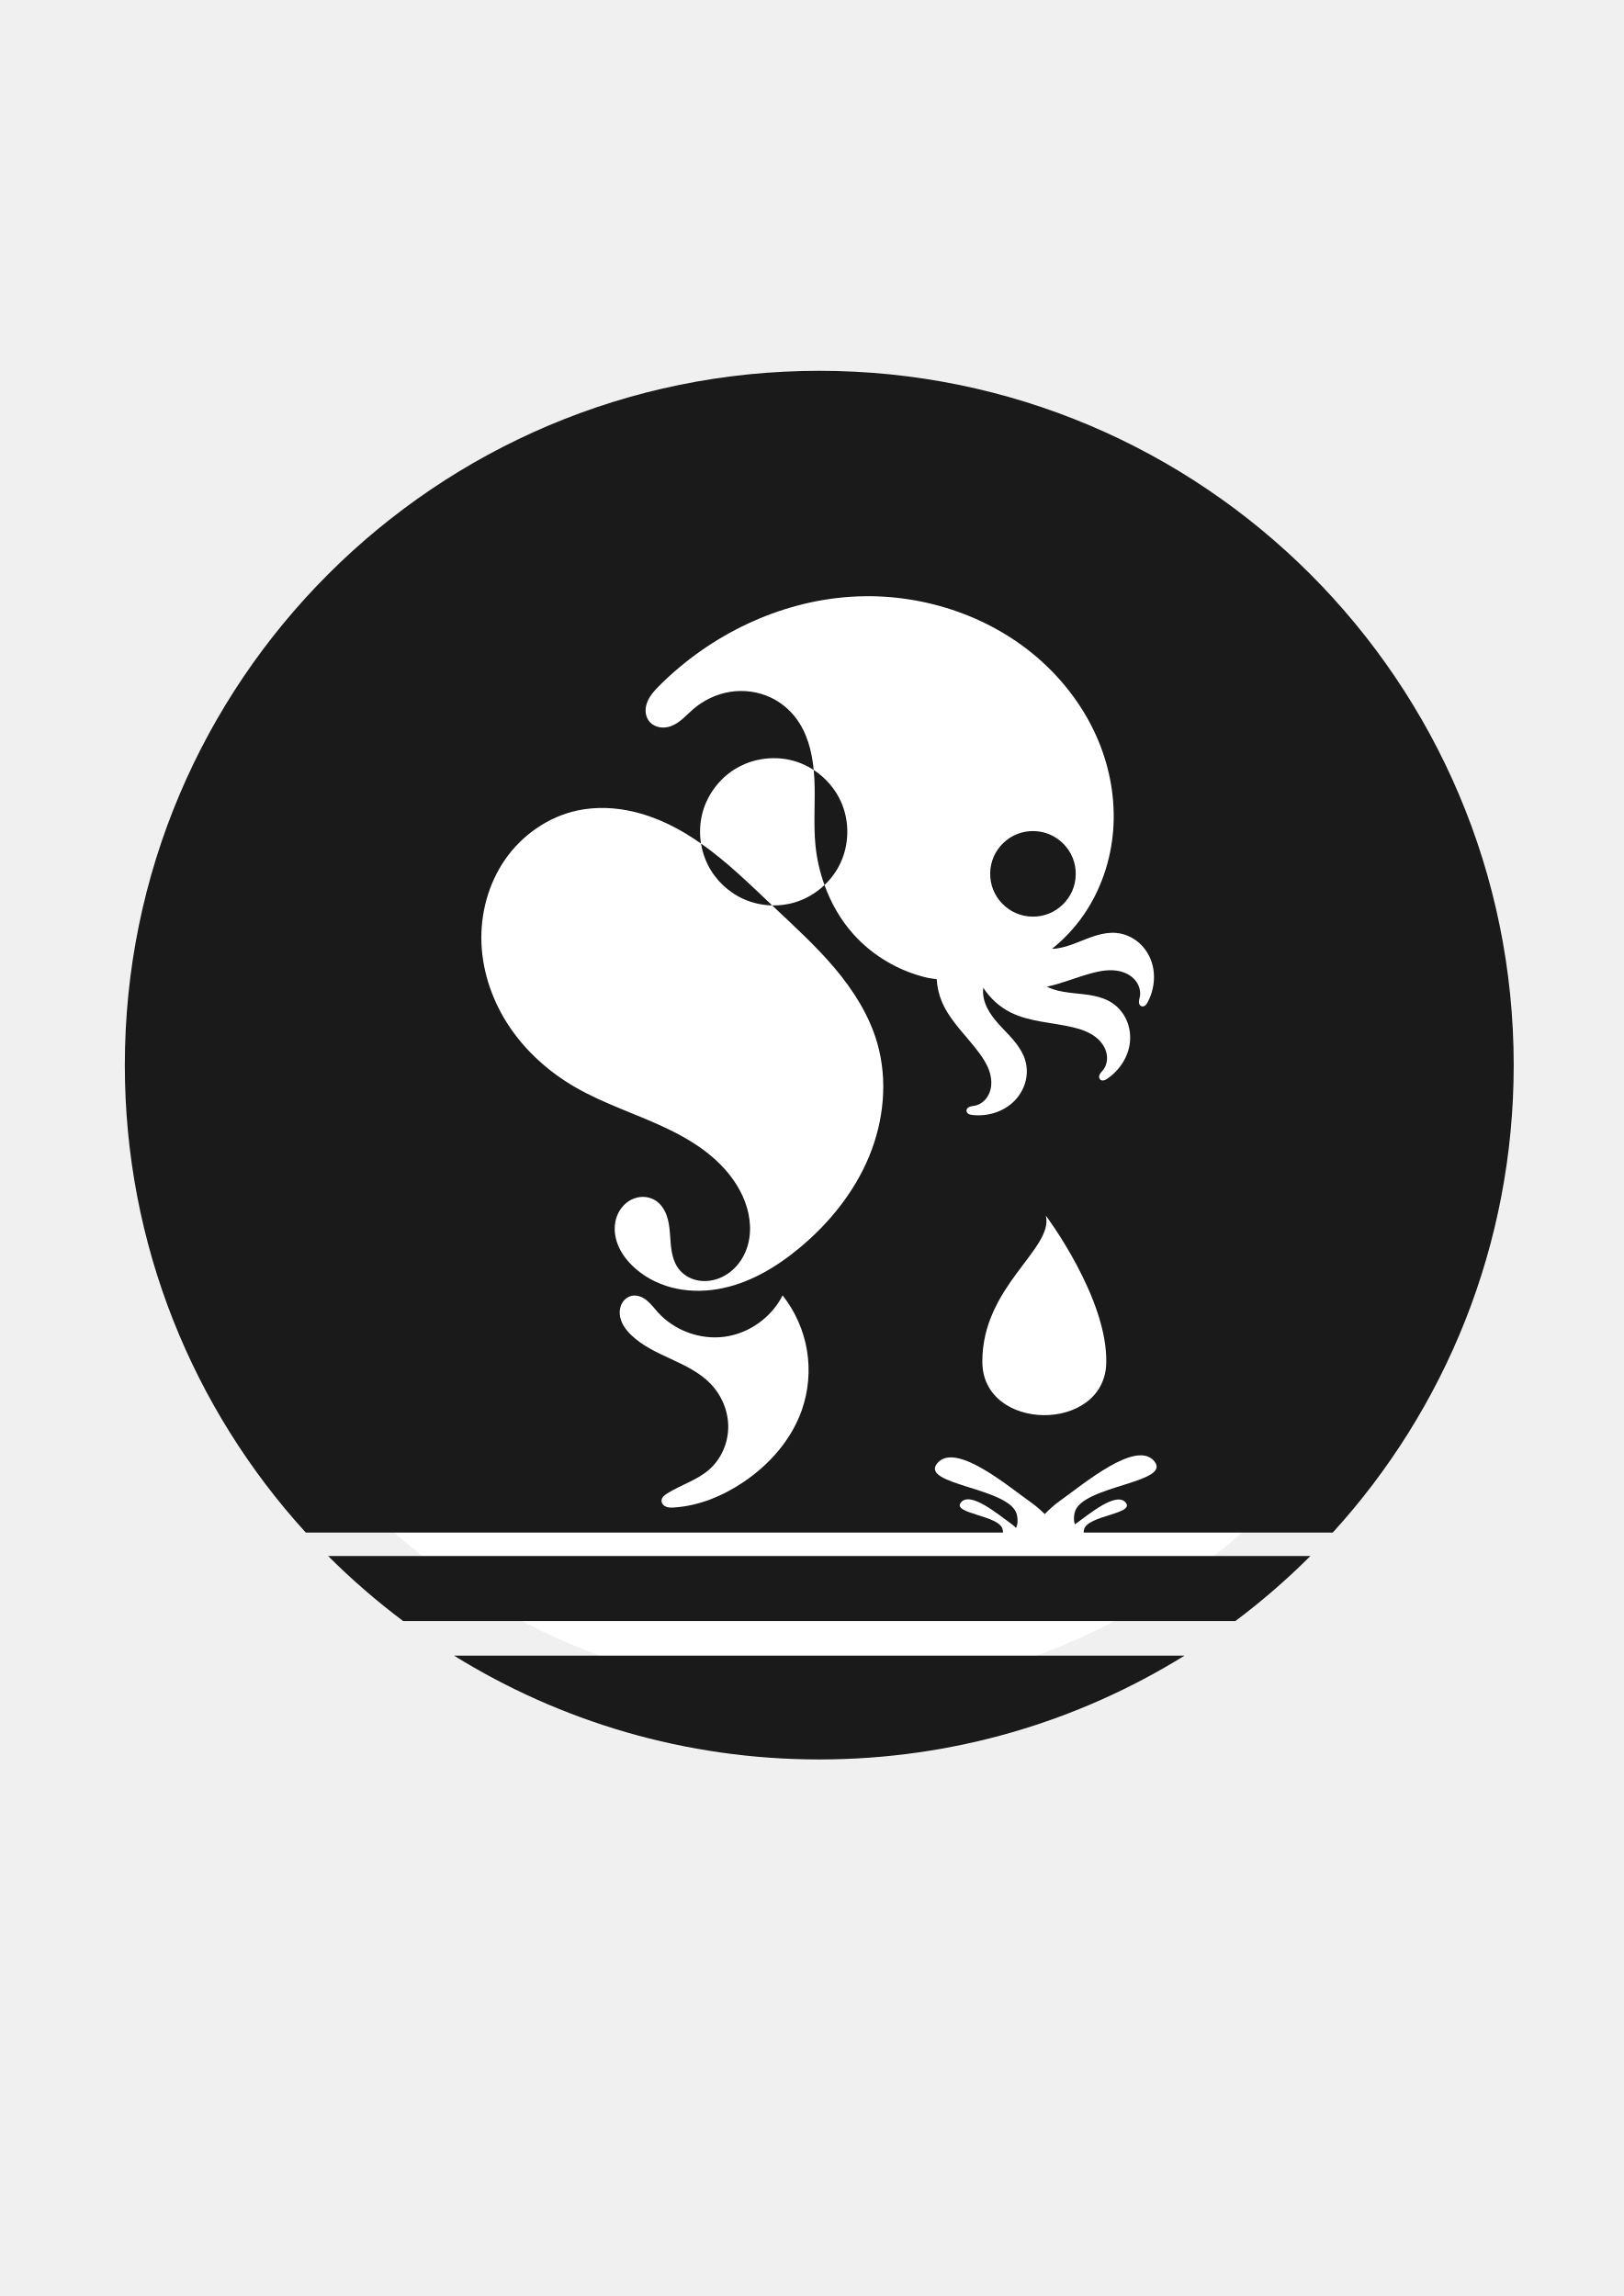
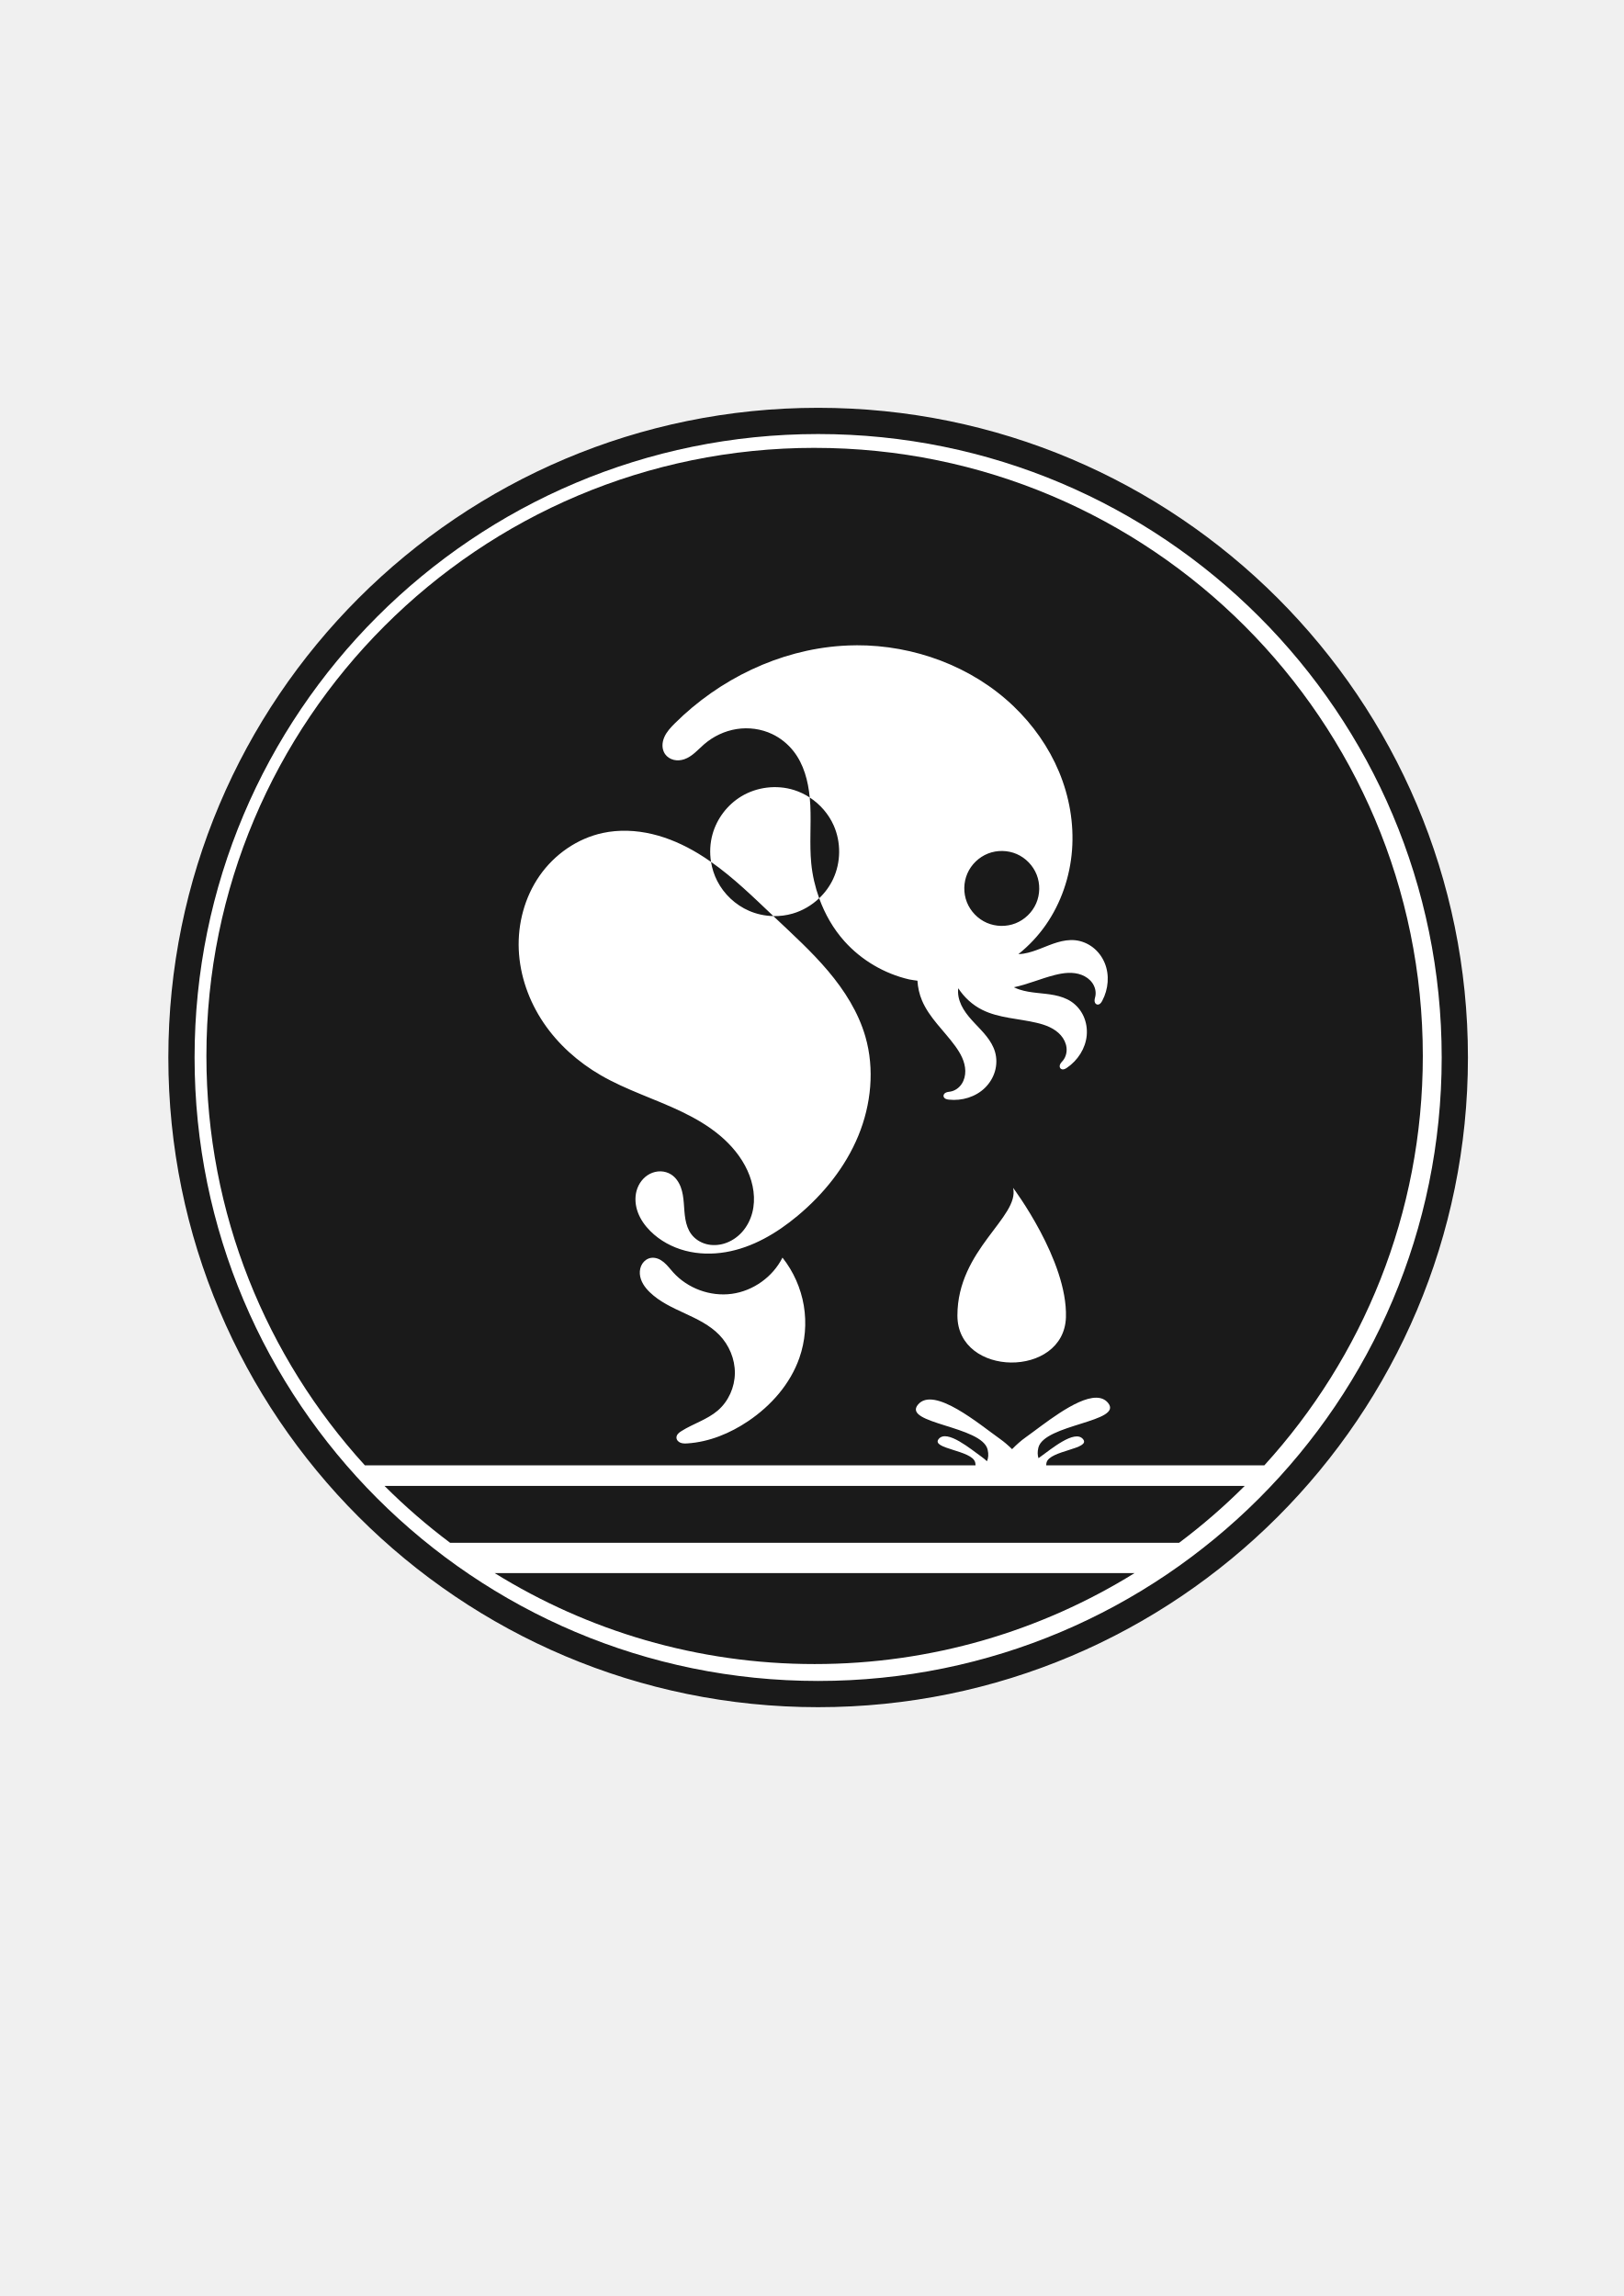
<svg xmlns="http://www.w3.org/2000/svg" width="210mm" height="297mm" viewBox="0 0 210 297" version="1.1" id="svg5">
  <defs id="defs2">
    </defs>
  <g id="layer1">
-     <circle style="fill:#ffffff;stroke-width:0.893;stroke-linecap:round;stroke-linejoin:round" id="path1" cx="105.813" cy="136.793" r="82.344" />
-     <path id="path2" style="fill:#1a1a1a;fill-opacity:1;stroke-width:1.358;stroke-linecap:round;stroke-linejoin:round" d="M 105.959 47.966 C 56.356 47.966 16.144 88.177 16.144 137.78 C 16.144 161.07 25.01 182.287 39.548 198.246 L 172.37 198.246 C 186.908 182.287 195.774 161.069 195.774 137.78 C 195.774 88.177 155.562 47.965 105.959 47.966 z M 112.107 77.122 C 120.629 77.087 129.194 80.238 135.344 86.131 C 138.194 88.861 140.523 92.15 142.045 95.792 C 143.567 99.433 144.272 103.427 143.975 107.362 C 143.677 111.298 142.365 115.168 140.112 118.408 C 138.979 120.038 137.605 121.503 136.053 122.74 C 136.315 122.73 136.576 122.708 136.834 122.665 C 137.702 122.524 138.536 122.227 139.355 121.907 C 140.174 121.587 140.985 121.241 141.829 120.993 C 142.673 120.746 143.557 120.598 144.432 120.686 C 145.39 120.783 146.315 121.167 147.074 121.761 C 147.833 122.354 148.427 123.152 148.796 124.042 C 149.535 125.821 149.343 127.924 148.438 129.625 C 148.356 129.78 148.265 129.936 148.129 130.049 C 148.061 130.105 147.982 130.15 147.897 130.173 C 147.812 130.196 147.719 130.196 147.636 130.167 C 147.527 130.13 147.438 130.047 147.383 129.946 C 147.327 129.846 147.305 129.73 147.303 129.615 C 147.299 129.386 147.377 129.164 147.421 128.939 C 147.549 128.275 147.367 127.569 146.983 127.013 C 146.599 126.457 146.024 126.046 145.393 125.804 C 144.762 125.562 144.077 125.481 143.401 125.508 C 142.726 125.534 142.058 125.664 141.403 125.83 C 139.378 126.344 137.417 127.211 135.387 127.631 C 135.648 127.76 135.917 127.87 136.192 127.962 C 137.026 128.24 137.903 128.365 138.777 128.461 C 139.651 128.558 140.53 128.629 141.392 128.802 C 142.254 128.975 143.106 129.255 143.84 129.739 C 144.644 130.27 145.284 131.04 145.681 131.918 C 146.077 132.795 146.231 133.779 146.145 134.738 C 145.973 136.657 144.826 138.429 143.235 139.515 C 143.089 139.614 142.935 139.711 142.763 139.748 C 142.677 139.766 142.586 139.769 142.5 139.751 C 142.414 139.731 142.333 139.689 142.272 139.625 C 142.193 139.542 142.153 139.426 142.15 139.311 C 142.148 139.197 142.182 139.083 142.233 138.981 C 142.336 138.776 142.509 138.616 142.652 138.437 C 143.074 137.908 143.241 137.199 143.159 136.528 C 143.078 135.857 142.759 135.226 142.313 134.719 C 141.866 134.211 141.297 133.822 140.686 133.531 C 140.076 133.241 139.424 133.045 138.767 132.888 C 136.07 132.243 133.184 132.204 130.703 130.964 C 129.267 130.246 128.049 129.123 127.173 127.778 C 127.151 127.981 127.136 128.185 127.143 128.39 C 127.172 129.269 127.492 130.12 127.946 130.873 C 128.4 131.626 128.985 132.29 129.587 132.931 C 130.189 133.572 130.811 134.196 131.355 134.887 C 131.898 135.578 132.364 136.345 132.607 137.19 C 132.874 138.116 132.862 139.116 132.593 140.042 C 132.325 140.967 131.804 141.815 131.116 142.488 C 129.739 143.836 127.715 144.44 125.8 144.233 C 125.624 144.213 125.445 144.187 125.29 144.103 C 125.212 144.061 125.142 144.004 125.089 143.934 C 125.036 143.863 125.002 143.779 124.997 143.69 C 124.991 143.576 125.035 143.461 125.108 143.373 C 125.18 143.284 125.279 143.219 125.385 143.175 C 125.597 143.086 125.832 143.076 126.057 143.033 C 126.721 142.905 127.309 142.474 127.682 141.911 C 128.056 141.347 128.223 140.661 128.213 139.985 C 128.203 139.309 128.023 138.643 127.747 138.026 C 127.472 137.408 127.104 136.837 126.706 136.291 C 125.074 134.049 122.904 132.145 121.823 129.591 C 121.429 128.662 121.207 127.667 121.146 126.662 C 120.737 126.595 120.321 126.567 119.918 126.473 C 116.262 125.624 112.876 123.636 110.371 120.841 C 108.718 118.997 107.475 116.817 106.635 114.486 C 106.635 114.486 106.636 114.485 106.635 114.485 L 106.634 114.486 L 106.634 114.487 C 105.53 115.536 104.181 116.328 102.717 116.752 C 101.794 117.019 100.83 117.141 99.87 117.121 C 99.93 117.177 99.99 117.234 100.05 117.291 C 102.765 119.86 105.543 122.379 107.955 125.235 C 110.366 128.091 112.419 131.321 113.456 134.913 C 114.842 139.711 114.317 144.961 112.411 149.577 C 110.505 154.194 107.275 158.196 103.44 161.395 C 100.363 163.962 96.784 166.08 92.834 166.752 C 90.858 167.088 88.809 167.052 86.87 166.545 C 84.931 166.039 83.107 165.054 81.692 163.635 C 80.919 162.86 80.265 161.951 79.877 160.927 C 79.489 159.904 79.378 158.76 79.665 157.704 C 79.952 156.647 80.656 155.691 81.631 155.193 C 82.118 154.943 82.666 154.81 83.213 154.821 C 83.76 154.832 84.305 154.989 84.767 155.282 C 85.443 155.71 85.915 156.408 86.196 157.157 C 86.476 157.906 86.579 158.708 86.644 159.504 C 86.709 160.301 86.738 161.104 86.877 161.891 C 87.017 162.678 87.273 163.46 87.751 164.101 C 88.285 164.82 89.081 165.329 89.946 165.56 C 90.812 165.791 91.741 165.75 92.598 165.492 C 93.625 165.183 94.55 164.567 95.262 163.766 C 95.975 162.966 96.476 161.985 96.75 160.949 C 97.298 158.877 96.929 156.635 96.036 154.687 C 95.118 152.686 93.67 150.956 91.986 149.539 C 90.301 148.121 88.382 147.004 86.399 146.046 C 82.434 144.132 78.176 142.826 74.367 140.618 C 71.037 138.687 68.088 136.066 65.933 132.877 C 63.779 129.689 62.437 125.927 62.271 122.082 C 62.105 118.237 63.143 114.322 65.342 111.164 C 67.542 108.006 70.916 105.649 74.679 104.843 C 77.082 104.329 79.599 104.44 81.989 105.009 C 84.38 105.578 86.649 106.595 88.753 107.865 C 89.406 108.26 90.041 108.68 90.664 109.117 C 90.445 107.747 90.517 106.33 90.895 104.996 C 91.543 102.71 93.08 100.69 95.108 99.454 C 97.42 98.047 100.345 97.691 102.927 98.503 C 103.745 98.76 104.525 99.134 105.242 99.603 C 105.28 100.001 105.311 100.399 105.329 100.796 C 105.462 103.635 105.192 106.49 105.464 109.319 C 105.633 111.08 106.035 112.82 106.635 114.485 C 107.492 113.671 108.201 112.704 108.701 111.633 C 109.848 109.181 109.881 106.235 108.792 103.757 C 108.048 102.066 106.788 100.612 105.242 99.602 C 105.006 97.149 104.363 94.705 102.858 92.777 C 102.018 91.701 100.927 90.82 99.695 90.234 C 98.075 89.464 96.219 89.214 94.448 89.493 C 92.677 89.771 90.996 90.572 89.64 91.745 C 89.174 92.149 88.745 92.595 88.277 92.996 C 87.809 93.397 87.293 93.758 86.709 93.956 C 86.212 94.124 85.668 94.169 85.158 94.044 C 84.648 93.92 84.176 93.621 83.877 93.19 C 83.629 92.833 83.505 92.396 83.497 91.962 C 83.488 91.527 83.591 91.094 83.764 90.695 C 84.11 89.898 84.72 89.248 85.337 88.635 C 91.891 82.122 100.724 77.829 109.943 77.201 C 110.663 77.152 111.384 77.127 112.106 77.123 L 112.107 77.122 z M 133.692 107.504 C 132.967 107.492 132.239 107.618 131.565 107.884 C 130.216 108.416 129.095 109.5 128.517 110.83 C 127.94 112.16 127.913 113.72 128.445 115.068 C 128.977 116.417 130.061 117.54 131.391 118.117 C 132.721 118.695 134.281 118.722 135.63 118.19 C 136.979 117.658 138.1 116.574 138.678 115.244 C 139.255 113.914 139.282 112.353 138.75 111.005 C 138.218 109.656 137.134 108.534 135.804 107.957 C 135.139 107.668 134.416 107.518 133.692 107.505 L 133.692 107.504 z M 90.665 109.116 C 90.821 110.091 91.126 111.043 91.574 111.923 C 92.571 113.878 94.264 115.469 96.277 116.342 C 97.409 116.832 98.637 117.094 99.87 117.12 C 96.915 114.32 93.986 111.446 90.665 109.116 z M 135.274 157.261 C 135.274 157.261 143.329 167.977 143.074 176.372 C 142.8 185.384 127.048 185.273 127.048 176.122 C 127.048 166.373 136.261 161.576 135.274 157.261 z M 101.216 167.565 C 102.837 169.613 103.93 172.074 104.364 174.649 C 104.798 177.225 104.571 179.909 103.712 182.375 C 102.371 186.218 99.538 189.43 96.164 191.707 C 93.487 193.513 90.398 194.793 87.176 195.003 C 86.83 195.026 86.471 195.033 86.15 194.904 C 85.989 194.839 85.841 194.739 85.732 194.605 C 85.623 194.47 85.555 194.299 85.558 194.126 C 85.561 193.922 85.66 193.728 85.795 193.576 C 85.931 193.424 86.102 193.308 86.274 193.199 C 88.019 192.089 90.092 191.498 91.661 190.15 C 93.244 188.79 94.167 186.713 94.185 184.626 C 94.203 182.539 93.334 180.471 91.879 178.975 C 90.475 177.529 88.609 176.639 86.78 175.792 C 84.951 174.946 83.076 174.088 81.629 172.686 C 81.25 172.32 80.903 171.917 80.637 171.462 C 80.372 171.007 80.189 170.498 80.153 169.973 C 80.116 169.447 80.232 168.906 80.519 168.464 C 80.806 168.023 81.271 167.69 81.791 167.606 C 82.13 167.551 82.481 167.6 82.803 167.718 C 83.125 167.837 83.419 168.024 83.683 168.242 C 84.212 168.68 84.622 169.241 85.082 169.75 C 87.221 172.12 90.562 173.342 93.726 172.914 C 96.889 172.486 99.784 170.418 101.216 167.565 z M 42.441 201.279 C 45.466 204.305 48.708 207.115 52.138 209.687 L 159.78 209.687 C 163.211 207.115 166.453 204.306 169.478 201.279 L 42.441 201.279 z M 58.717 214.163 C 72.443 222.671 88.623 227.595 105.959 227.595 C 123.295 227.595 139.475 222.671 153.202 214.163 L 58.717 214.163 z " />
-     <path style="fill:#ffffff;stroke:none;stroke-width:5.567;stroke-linecap:round;stroke-linejoin:round" d="m 142.885,199.165 c 0,0 -4.716,-0.023 -3.887,-3.515 0.829,-3.493 12.629,-3.811 10.289,-6.635 -2.341,-2.824 -9.146,2.964 -12.135,5.074 -2.989,2.111 -5.503,6.18 -5.503,6.18 z" id="path12-7" />
-     <path style="fill:#ffffff;stroke:none;stroke-width:5.567;stroke-linecap:round;stroke-linejoin:round" d="m 127.621,199.43 c 0,0 4.716,-0.023 3.887,-3.515 -0.829,-3.493 -12.629,-3.811 -10.289,-6.635 2.341,-2.824 9.146,2.964 12.135,5.074 2.989,2.111 5.503,6.18 5.503,6.18 z" id="path12-7-1" />
-     <path style="fill:#ffffff;stroke:none;stroke-width:2.914;stroke-linecap:round;stroke-linejoin:round" d="m 142.241,199.682 c 0,0 -2.469,-0.012 -2.035,-1.84 0.434,-1.828 6.611,-1.995 5.386,-3.474 -1.225,-1.479 -4.788,1.551 -6.353,2.656 -1.565,1.105 -2.881,3.235 -2.881,3.235 z" id="path12-7-2" />
-     <path style="fill:#ffffff;stroke:none;stroke-width:2.914;stroke-linecap:round;stroke-linejoin:round" d="m 127.637,199.657 c 0,0 2.469,-0.012 2.035,-1.84 -0.434,-1.828 -6.611,-1.995 -5.386,-3.474 1.225,-1.479 4.788,1.551 6.353,2.656 1.565,1.105 2.881,3.235 2.881,3.235 z" id="path12-7-2-9" />
+     <circle style="fill:#ffffff;stroke-width:3.393;stroke-linecap:round;stroke-linejoin:round;stroke:#1a1a1a;stroke-dasharray:none" id="path1" cx="105.813" cy="136.793" r="82.344" />
+     <path id="path2" style="fill:#1a1a1a;fill-opacity:1;stroke-width:1.19;stroke-linecap:round;stroke-linejoin:round" d="m 105.356,57.933 c -43.443,1.78e-4 -78.661,35.218 -78.661,78.661 -9.3e-5,20.397 7.765,38.98 20.498,52.957 h 78.975 c 0.002,-0.115 -0.011,-0.238 -0.043,-0.375 -0.38,-1.601 -5.79,-1.747 -4.717,-3.042 1.073,-1.295 4.193,1.359 5.564,2.326 0.233,0.165 0.46,0.357 0.676,0.56 0.178,-0.396 0.232,-0.889 0.085,-1.51 -0.726,-3.059 -11.061,-3.338 -9.011,-5.811 2.05,-2.474 8.011,2.595 10.628,4.444 0.539,0.381 1.059,0.835 1.547,1.315 0.553,-0.565 1.154,-1.106 1.779,-1.547 2.127,-1.502 6.46,-5.13 9.11,-5.111 0.612,0.004 1.134,0.203 1.518,0.667 2.05,2.474 -8.285,2.753 -9.011,5.812 -0.128,0.538 -0.103,0.98 0.021,1.347 0.063,-0.049 0.127,-0.098 0.191,-0.143 1.37,-0.968 4.491,-3.621 5.564,-2.326 1.073,1.295 -4.337,1.441 -4.717,3.042 -0.031,0.129 -0.04,0.245 -0.04,0.354 h 28.209 c 12.733,-13.977 20.498,-32.56 20.498,-52.957 -1.7e-4,-43.443 -35.218,-78.661 -78.661,-78.661 z m 5.384,25.536 c 7.464,-0.031 14.965,2.729 20.352,7.89 2.496,2.391 4.536,5.272 5.869,8.461 1.333,3.189 1.951,6.687 1.69,10.134 -0.261,3.447 -1.409,6.836 -3.383,9.674 -0.993,1.428 -2.196,2.71 -3.556,3.794 0.229,-0.009 0.458,-0.028 0.684,-0.065 0.76,-0.124 1.491,-0.384 2.208,-0.664 0.717,-0.28 1.428,-0.583 2.167,-0.8 0.739,-0.217 1.514,-0.346 2.28,-0.269 0.839,0.085 1.649,0.422 2.314,0.941 0.665,0.519 1.184,1.219 1.508,1.998 0.647,1.558 0.479,3.4 -0.313,4.89 -0.073,0.136 -0.152,0.273 -0.271,0.372 -0.059,0.049 -0.129,0.088 -0.203,0.109 -0.075,0.02 -0.155,0.02 -0.229,-0.005 -0.095,-0.032 -0.173,-0.106 -0.222,-0.194 -0.048,-0.088 -0.069,-0.189 -0.07,-0.29 -0.004,-0.201 0.066,-0.395 0.104,-0.592 0.112,-0.581 -0.047,-1.2 -0.384,-1.687 -0.336,-0.487 -0.84,-0.847 -1.393,-1.059 -0.553,-0.212 -1.153,-0.283 -1.744,-0.26 -0.592,0.023 -1.176,0.137 -1.75,0.282 -1.774,0.45 -3.491,1.21 -5.269,1.578 0.228,0.112 0.464,0.209 0.705,0.289 0.731,0.243 1.499,0.353 2.264,0.438 0.765,0.085 1.535,0.147 2.29,0.298 0.755,0.151 1.501,0.396 2.144,0.821 0.704,0.465 1.265,1.139 1.612,1.908 0.347,0.769 0.482,1.63 0.407,2.47 -0.151,1.681 -1.155,3.233 -2.549,4.184 -0.128,0.087 -0.262,0.172 -0.413,0.204 -0.076,0.016 -0.155,0.018 -0.23,0.002 -0.075,-0.017 -0.146,-0.054 -0.2,-0.11 -0.069,-0.073 -0.105,-0.174 -0.107,-0.275 -0.003,-0.1 0.027,-0.2 0.072,-0.29 0.09,-0.179 0.242,-0.32 0.367,-0.477 0.369,-0.463 0.516,-1.084 0.444,-1.671 -0.072,-0.588 -0.35,-1.14 -0.741,-1.585 -0.391,-0.445 -0.89,-0.785 -1.424,-1.04 -0.534,-0.255 -1.106,-0.426 -1.681,-0.563 -2.362,-0.565 -4.89,-0.599 -7.062,-1.685 -1.258,-0.629 -2.324,-1.613 -3.092,-2.79 -0.02,0.177 -0.032,0.356 -0.026,0.536 0.025,0.77 0.305,1.515 0.703,2.174 0.398,0.659 0.91,1.242 1.437,1.803 0.527,0.561 1.072,1.107 1.548,1.713 0.476,0.605 0.884,1.277 1.097,2.017 0.233,0.811 0.223,1.687 -0.013,2.497 -0.235,0.81 -0.691,1.553 -1.294,2.143 -1.206,1.18 -2.978,1.709 -4.656,1.527 -0.154,-0.017 -0.31,-0.04 -0.446,-0.114 -0.068,-0.037 -0.13,-0.086 -0.176,-0.148 -0.046,-0.062 -0.076,-0.136 -0.081,-0.213 -0.005,-0.1 0.033,-0.201 0.097,-0.278 0.064,-0.078 0.15,-0.134 0.243,-0.173 0.185,-0.078 0.392,-0.086 0.589,-0.124 0.581,-0.112 1.096,-0.489 1.423,-0.983 0.327,-0.493 0.474,-1.094 0.465,-1.686 -0.009,-0.592 -0.167,-1.176 -0.408,-1.716 -0.241,-0.541 -0.564,-1.041 -0.912,-1.519 -1.43,-1.963 -3.33,-3.631 -4.277,-5.868 -0.345,-0.813 -0.539,-1.685 -0.593,-2.566 -0.358,-0.058 -0.722,-0.083 -1.075,-0.165 -3.202,-0.744 -6.167,-2.485 -8.361,-4.933 -1.447,-1.615 -2.536,-3.524 -3.272,-5.566 -1.4e-4,-4e-4 1.6e-4,-9.1e-4 0,-9.1e-4 l -9e-4,9.1e-4 v 4.5e-4 c -0.967,0.919 -2.149,1.613 -3.431,1.984 -0.808,0.234 -1.652,0.341 -2.493,0.323 0.052,0.05 0.105,0.1 0.158,0.149 2.378,2.25 4.811,4.456 6.923,6.958 2.112,2.501 3.91,5.33 4.818,8.476 1.214,4.202 0.754,8.8 -0.915,12.844 -1.669,4.043 -4.498,7.548 -7.857,10.35 -2.695,2.248 -5.829,4.103 -9.289,4.692 -1.73,0.294 -3.525,0.263 -5.223,-0.181 -1.698,-0.444 -3.295,-1.307 -4.535,-2.549 -0.677,-0.679 -1.25,-1.475 -1.589,-2.372 -0.34,-0.896 -0.437,-1.898 -0.186,-2.823 0.251,-0.925 0.868,-1.762 1.722,-2.199 0.427,-0.218 0.907,-0.335 1.386,-0.326 0.479,0.01 0.957,0.148 1.361,0.404 0.591,0.375 1.005,0.986 1.251,1.642 0.245,0.656 0.336,1.358 0.392,2.056 0.057,0.698 0.083,1.401 0.205,2.09 0.122,0.69 0.347,1.374 0.765,1.936 0.468,0.629 1.165,1.075 1.923,1.278 0.758,0.202 1.572,0.167 2.323,-0.059 0.899,-0.271 1.709,-0.81 2.333,-1.512 0.624,-0.701 1.063,-1.56 1.303,-2.467 0.48,-1.815 0.157,-3.778 -0.625,-5.484 -0.804,-1.753 -2.072,-3.268 -3.547,-4.509 -1.475,-1.242 -3.156,-2.22 -4.892,-3.059 -3.473,-1.677 -7.202,-2.82 -10.539,-4.754 -2.916,-1.691 -5.499,-3.987 -7.386,-6.779 -1.887,-2.793 -3.062,-6.087 -3.208,-9.455 -0.145,-3.367 0.764,-6.796 2.69,-9.562 1.926,-2.766 4.882,-4.831 8.177,-5.536 2.104,-0.451 4.309,-0.353 6.402,0.145 2.094,0.498 4.081,1.389 5.923,2.501 0.572,0.345 1.129,0.713 1.674,1.096 -0.192,-1.199 -0.129,-2.441 0.202,-3.609 0.567,-2.002 1.913,-3.771 3.69,-4.853 2.024,-1.233 4.586,-1.545 6.847,-0.834 0.717,0.225 1.4,0.553 2.028,0.964 0.033,0.349 0.06,0.698 0.076,1.045 0.116,2.487 -0.121,4.987 0.118,7.465 0.148,1.542 0.501,3.066 1.026,4.524 0.75,-0.713 1.371,-1.56 1.809,-2.498 1.004,-2.147 1.033,-4.728 0.079,-6.897 -0.652,-1.482 -1.755,-2.754 -3.109,-3.639 -0.206,-2.148 -0.77,-4.289 -2.088,-5.977 -0.736,-0.942 -1.691,-1.714 -2.77,-2.227 -1.418,-0.674 -3.044,-0.893 -4.595,-0.649 -1.551,0.244 -3.023,0.945 -4.211,1.973 -0.408,0.353 -0.783,0.744 -1.193,1.095 -0.41,0.352 -0.862,0.667 -1.374,0.84 -0.435,0.148 -0.912,0.187 -1.359,0.078 -0.447,-0.109 -0.86,-0.371 -1.122,-0.749 -0.217,-0.313 -0.325,-0.695 -0.333,-1.075 -0.007,-0.381 0.083,-0.76 0.234,-1.109 0.303,-0.699 0.838,-1.268 1.378,-1.804 5.74,-5.704 13.477,-9.464 21.55,-10.014 0.631,-0.043 1.262,-0.065 1.895,-0.068 z m 18.904,26.609 c -0.635,-0.01 -1.272,0.1 -1.862,0.333 -1.181,0.466 -2.163,1.415 -2.669,2.58 -0.506,1.165 -0.529,2.53 -0.063,3.712 0.466,1.181 1.415,2.164 2.58,2.67 1.165,0.506 2.531,0.529 3.713,0.063 1.181,-0.466 2.163,-1.415 2.669,-2.58 0.506,-1.165 0.529,-2.531 0.063,-3.713 -0.466,-1.181 -1.415,-2.163 -2.58,-2.669 -0.582,-0.253 -1.215,-0.384 -1.85,-0.396 z m -37.683,1.412 c 0.137,0.854 0.404,1.688 0.797,2.459 0.873,1.712 2.356,3.106 4.119,3.87 0.991,0.429 2.067,0.659 3.147,0.682 -2.588,-2.452 -5.154,-4.969 -8.062,-7.01 z m 39.07,42.166 c 0,0 7.055,9.385 6.831,16.737 -0.24,7.893 -14.036,7.796 -14.036,-0.219 0,-8.538 8.069,-12.739 7.205,-16.518 z m -29.829,9.024 c 1.419,1.794 2.377,3.949 2.757,6.205 0.38,2.256 0.182,4.606 -0.572,6.766 -1.174,3.366 -3.656,6.179 -6.611,8.173 -2.344,1.582 -5.05,2.703 -7.872,2.887 -0.303,0.02 -0.617,0.027 -0.898,-0.087 -0.141,-0.057 -0.271,-0.144 -0.366,-0.262 -0.095,-0.118 -0.155,-0.268 -0.152,-0.42 0.003,-0.179 0.089,-0.348 0.208,-0.481 0.119,-0.133 0.268,-0.235 0.419,-0.331 1.529,-0.972 3.344,-1.49 4.718,-2.67 1.387,-1.191 2.195,-3.01 2.21,-4.838 0.016,-1.828 -0.746,-3.639 -2.019,-4.95 -1.23,-1.266 -2.864,-2.046 -4.466,-2.787 -1.602,-0.741 -3.244,-1.493 -4.512,-2.721 -0.331,-0.321 -0.635,-0.674 -0.868,-1.072 -0.233,-0.398 -0.393,-0.844 -0.425,-1.304 -0.032,-0.46 0.069,-0.935 0.321,-1.321 0.251,-0.387 0.659,-0.678 1.114,-0.752 0.297,-0.048 0.605,-0.005 0.887,0.099 0.282,0.104 0.539,0.267 0.771,0.459 0.463,0.383 0.822,0.875 1.225,1.321 1.874,2.075 4.8,3.146 7.57,2.771 2.77,-0.375 5.306,-2.186 6.56,-4.685 z m -51.476,29.527 c 2.65,2.65 5.489,5.111 8.493,7.364 h 94.275 c 3.004,-2.252 5.844,-4.713 8.493,-7.364 z m 14.255,11.284 c 12.021,7.451 26.192,11.764 41.375,11.764 15.183,7e-5 29.354,-4.313 41.376,-11.764 z" />
  </g>
</svg>
